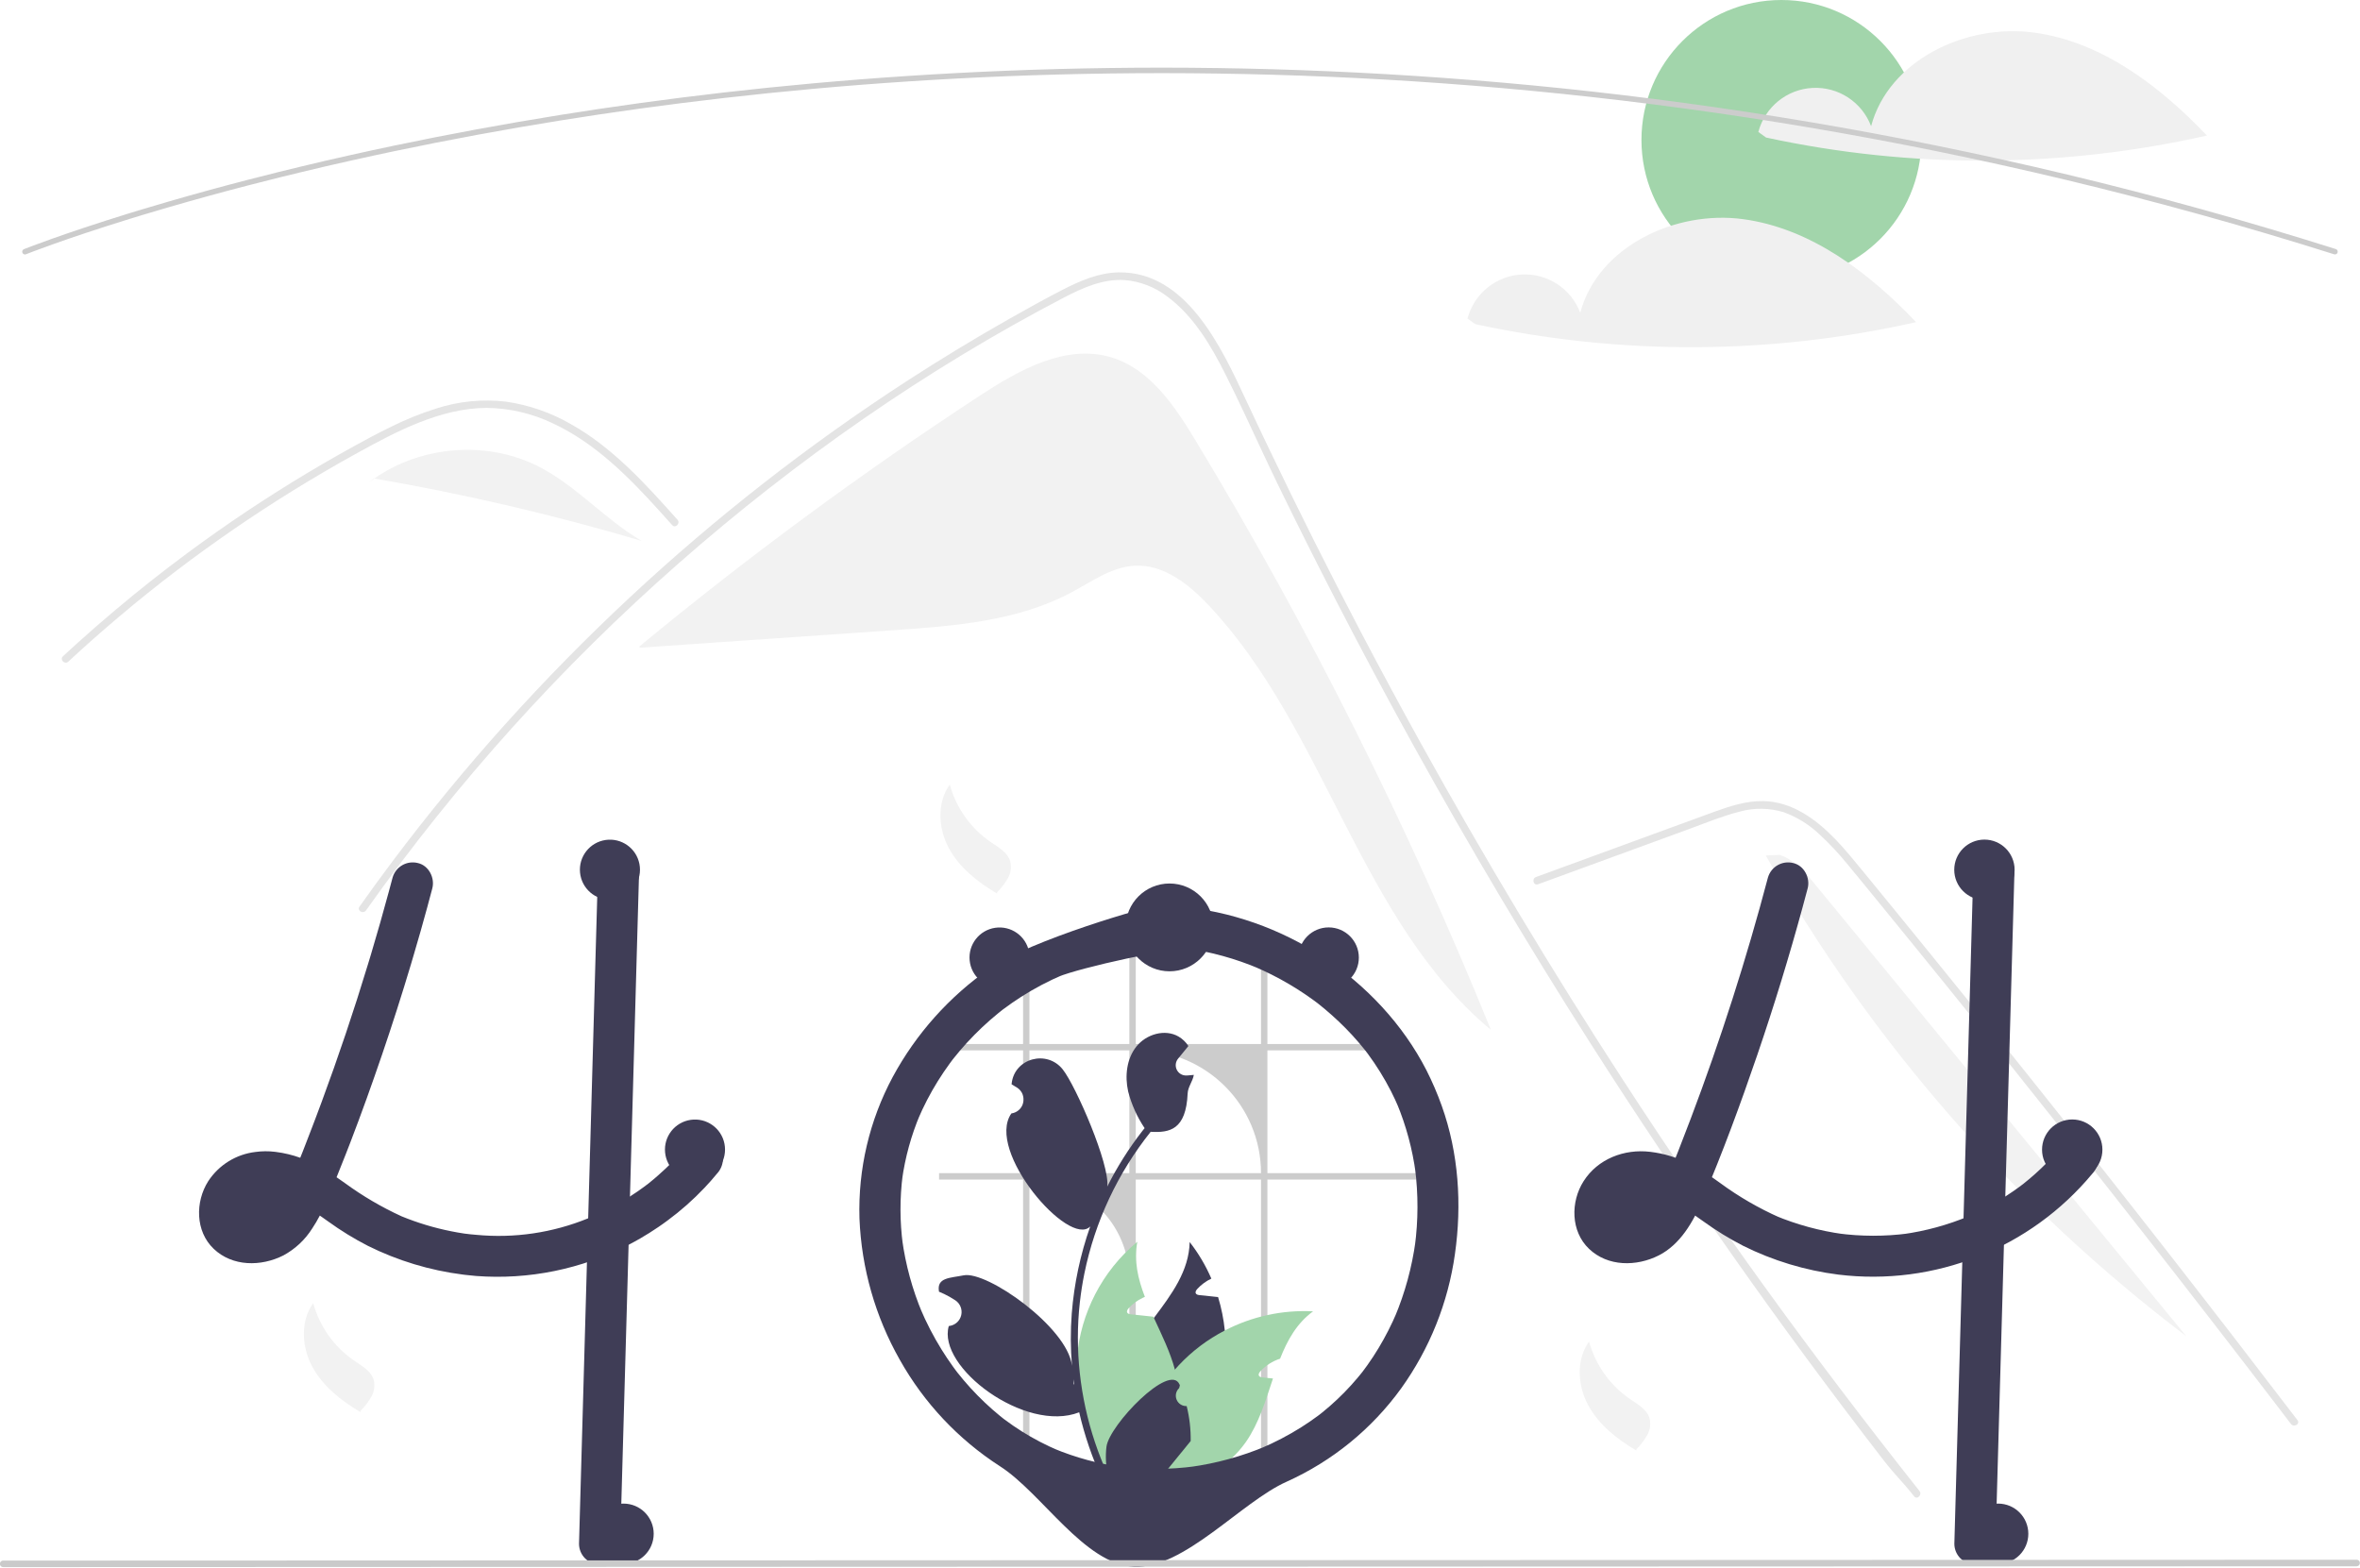
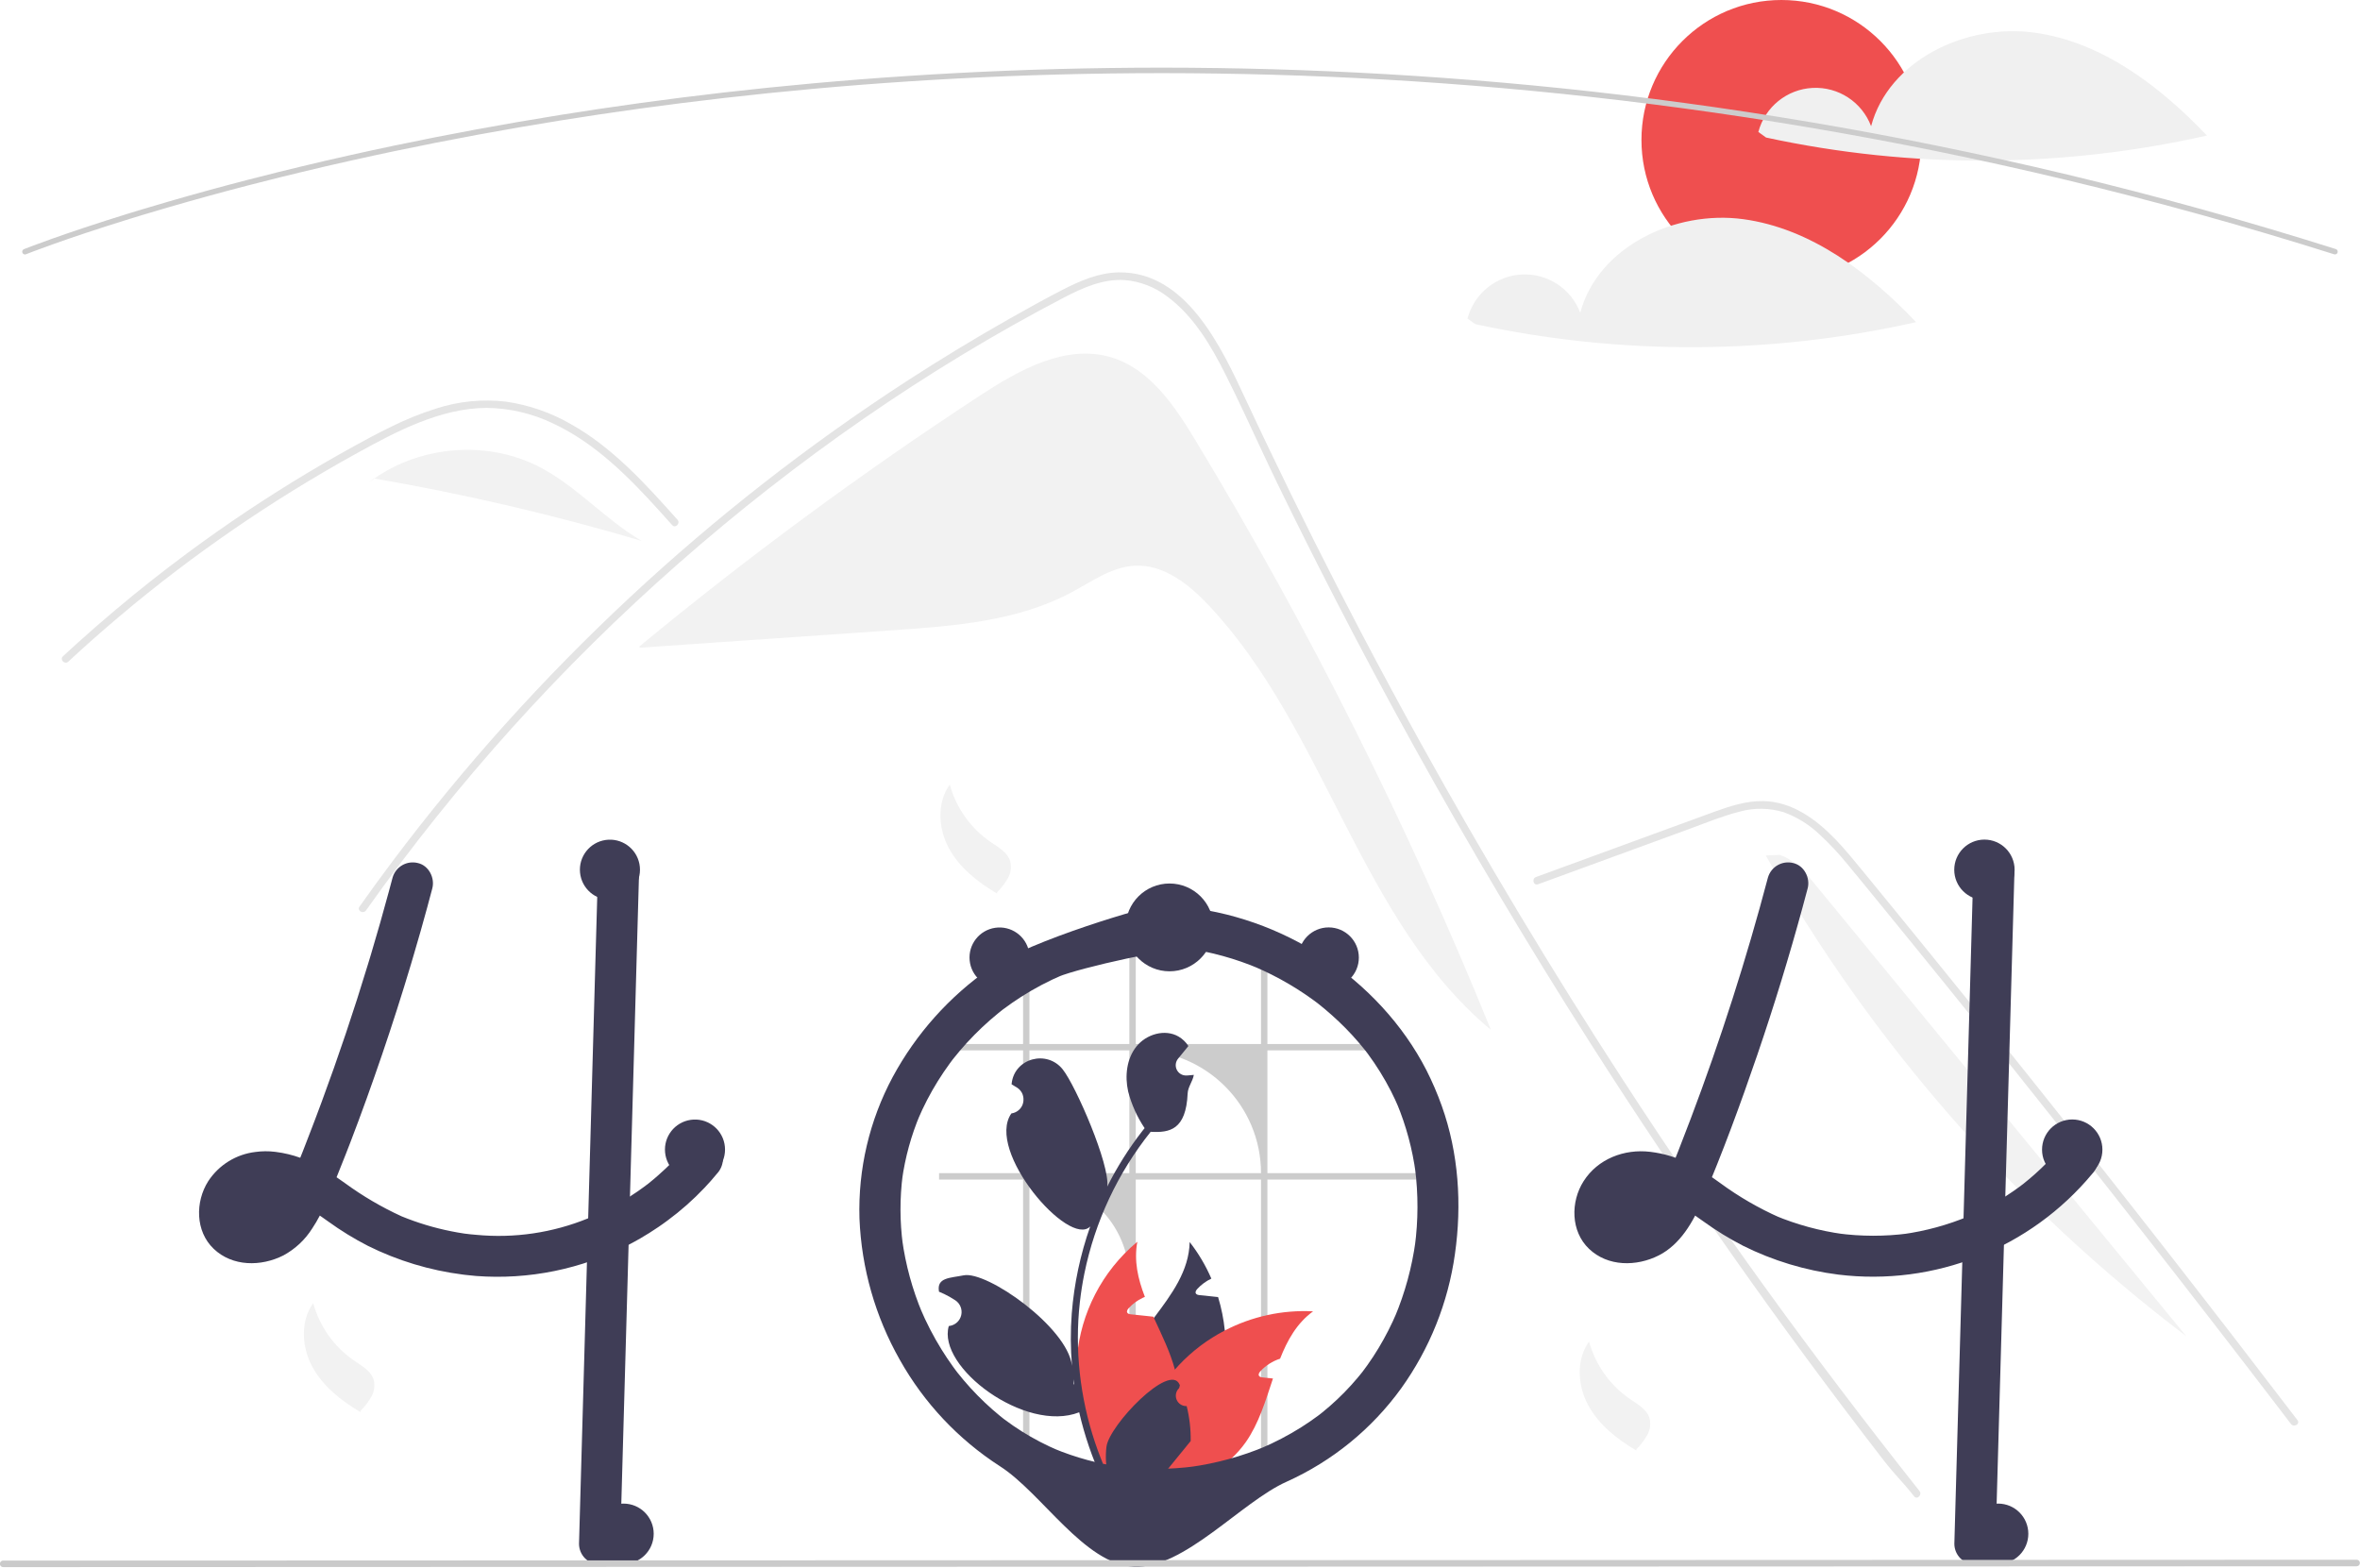
<svg xmlns="http://www.w3.org/2000/svg" data-name="Layer 1" width="860.131" height="571.148" viewBox="0 0 860.131 571.148">
  <path d="M605.67,324.953c-7.669-12.684-16.757-26.228-30.99-30.37-16.482-4.796-33.413,4.732-47.775,14.135a1392.157,1392.157,0,0,0-123.893,91.283l.043.492q46.226-3.188,92.451-6.376c22.265-1.535,45.296-3.283,64.972-13.816,7.467-3.997,14.745-9.336,23.206-9.708,10.512-.462,19.677,6.879,26.88,14.549,42.607,45.371,54.937,114.754,102.738,154.616A1516.995,1516.995,0,0,0,605.67,324.953Z" transform="translate(-169.9343 -164.426)" fill="#f2f2f2" />
  <path d="M867.571,709.781c-4.712-5.95-6.637-7.343-11.285-13.348q-56.764-73.416-106.708-151.792-33.924-53.23-64.483-108.504-14.549-26.278-28.3-52.969-10.67-20.695-20.865-41.638c-1.944-3.988-3.832-7.994-5.711-12.009-4.428-9.442-8.773-18.93-13.439-28.244-5.317-10.616-11.789-21.745-21.553-28.877a29.405,29.405,0,0,0-15.319-5.895c-7.948-.513-15.282,2.769-22.176,6.353-50.439,26.301-97.659,59.276-140.37,96.798A730.778,730.778,0,0,0,303.322,496.247c-1.008,1.439-3.392.064-2.374-1.384q6.009-8.498,12.257-16.813A734.817,734.817,0,0,1,500.805,303.064q18.248-11.826,37.183-22.542c6.362-3.603,12.752-7.16,19.251-10.497,6.371-3.273,13.137-6.215,20.416-6.325,24.77-.385,37.595,27.667,46.405,46.542q4.153,8.911,8.406,17.766,16.075,33.621,33.387,66.628,10.685,20.379,21.837,40.52,34.707,62.718,73.779,122.897c34.506,53.143,68.737,100.089,108.046,149.785C870.596,709.213,868.662,711.175,867.571,709.781Z" transform="translate(-169.9343 -164.426)" fill="#e4e4e4" />
  <path d="M414.916,355.804c-1.439-1.604-2.869-3.209-4.318-4.813-11.422-12.633-23.679-25.118-39.364-32.361a57.11,57.11,0,0,0-23.927-5.546c-8.562.028-16.932,2.273-24.843,5.418-3.74,1.494-7.398,3.19-11.001,4.996-4.116,2.072-8.159,4.281-12.183,6.509q-11.331,6.27-22.368,13.091-21.961,13.572-42.546,29.216-10.671,8.113-20.902,16.758-9.516,8.031-18.646,16.492c-1.302,1.201-3.245-.743-1.944-1.943,1.604-1.494,3.227-2.979,4.85-4.446q6.875-6.215,13.971-12.193,12.939-10.918,26.549-20.993,21.163-15.676,43.783-29.225,11.304-6.765,22.918-12.963c2.338-1.247,4.703-2.466,7.096-3.621a113.116,113.116,0,0,1,16.868-6.866,60.006,60.006,0,0,1,25.476-2.503,66.327,66.327,0,0,1,23.505,8.131c15.401,8.608,27.346,21.919,38.97,34.909C418.033,355.171,416.099,357.124,414.916,355.804Z" transform="translate(-169.9343 -164.426)" fill="#e4e4e4" />
  <path d="M730.477,486.711l36.905-13.498,18.323-6.702c5.968-2.183,11.921-4.667,18.09-6.23a28.539,28.539,0,0,1,16.374.209,37.738,37.738,0,0,1,12.771,7.917,103.64,103.64,0,0,1,10.475,11.186c3.989,4.794,7.92,9.639,11.868,14.467q24.441,29.891,48.563,60.041,24.121,30.15,47.92,60.556,23.857,30.48,47.385,61.216,2.882,3.765,5.76,7.534c1.06,1.388,3.449.02,2.375-1.388Q983.582,650.974,959.549,620.184q-24.092-30.864-48.516-61.466-24.424-30.601-49.179-60.937-6.167-7.558-12.354-15.099c-3.48-4.241-6.92-8.527-10.736-12.474-7.005-7.245-15.758-13.648-26.234-13.822-6.16-.102-12.121,1.852-17.844,3.923-6.17,2.232-12.325,4.506-18.486,6.759l-37.163,13.592-9.291,3.398c-1.649.603-.937,3.262.731,2.652Z" transform="translate(-169.9343 -164.426)" fill="#e4e4e4" />
  <path d="M366.377,334.526c-18.754-9.639-42.771-7.751-60.005,4.291a855.847,855.847,0,0,1,97.371,22.726C390.46,353.759,380.07,341.563,366.377,334.526Z" transform="translate(-169.9343 -164.426)" fill="#f2f2f2" />
  <path d="M306.188,338.784l-3.61,2.935c1.221-1.027,2.491-1.99,3.795-2.901C306.311,338.807,306.249,338.795,306.188,338.784Z" transform="translate(-169.9343 -164.426)" fill="#f2f2f2" />
  <path d="M831.549,486.846c-3.633-4.422-7.56-9.052-12.994-10.848l-5.073.2A575.436,575.436,0,0,0,966.749,651.418Q899.149,569.132,831.549,486.846Z" transform="translate(-169.9343 -164.426)" fill="#f2f2f2" />
  <path d="M516.084,450.367A37.481,37.481,0,0,0,531.015,471.325c2.82,1.92,6.157,3.762,7.122,7.035a8.379,8.379,0,0,1-.874,6.15,24.884,24.884,0,0,1-3.861,5.041l-.137.512c-6.998-4.147-13.656-9.393-17.522-16.551s-4.406-16.539.341-23.145" transform="translate(-169.9343 -164.426)" fill="#f2f2f2" />
  <path d="M749.084,653.367A37.481,37.481,0,0,0,764.015,674.325c2.82,1.92,6.157,3.762,7.122,7.035a8.379,8.379,0,0,1-.874,6.15,24.884,24.884,0,0,1-3.861,5.041l-.137.512c-6.998-4.147-13.656-9.393-17.522-16.551s-4.406-16.539.341-23.145" transform="translate(-169.9343 -164.426)" fill="#f2f2f2" />
  <path d="M284.084,639.367A37.481,37.481,0,0,0,299.015,660.325c2.82,1.92,6.157,3.762,7.122,7.035a8.379,8.379,0,0,1-.874,6.15,24.884,24.884,0,0,1-3.861,5.041l-.137.512c-6.998-4.147-13.656-9.393-17.522-16.551s-4.406-16.539.341-23.145" transform="translate(-169.9343 -164.426)" fill="#f2f2f2" />
-   <circle cx="649.249" cy="51" r="51" fill="#a2d5ab" />
+   <circle cx="649.249" cy="51" r="51" fill="#ef4f4f" />
  <path d="M911.219,176.296c-24.717-3.341-52.935,10.019-59.341,34.124a21.597,21.597,0,0,0-41.094,2.109l2.83,2.027a372.275,372.275,0,0,0,160.659-.726C957.079,195.76,935.935,179.637,911.219,176.296Z" transform="translate(-169.9343 -164.426)" fill="#f0f0f0" />
  <path d="M805.219,244.296c-24.717-3.341-52.935,10.019-59.341,34.124a21.597,21.597,0,0,0-41.094,2.109l2.83,2.027a372.275,372.275,0,0,0,160.659-.726C851.079,263.76,829.935,247.637,805.219,244.296Z" transform="translate(-169.9343 -164.426)" fill="#f0f0f0" />
  <path d="M1020.946,257.154a.982.982,0,0,1-.302-.047C756.237,173.489,523.199,184.424,374.264,208.321c-20.269,3.251-40.591,7.006-60.404,11.161-5.058,1.06-10.306,2.195-15.597,3.378-6.319,1.407-12.554,2.856-18.532,4.306q-3.873.917-7.595,1.849c-3.758.928-7.572,1.895-11.66,2.957-4.568,1.178-9.209,2.413-13.797,3.672a.442.442,0,0,1-.051.015l0.0.001c-5.183,1.415-10.338,2.871-15.323,4.325-2.698.779-5.304,1.548-7.799,2.307-.279.077-.526.151-.776.228l-.536.163c-.311.095-.617.188-.924.275l-.02.006 0.0.001-.812.252c-.968.293-1.912.579-2.841.864-24.545,7.566-38.038,12.949-38.171,13.002a1,1,0,1,1-.744-1.856c.134-.053,13.693-5.463,38.328-13.058.932-.286,1.879-.572,2.85-.866l.754-.234c.026-.01.052-.018.078-.025.305-.087.61-.18.919-.273l.537-.163c.268-.081.531-.161.801-.235,2.479-.754,5.093-1.524,7.798-2.307,4.987-1.455,10.147-2.911,15.334-4.328.016-.006.033-.01.049-.015v-.001c4.604-1.263,9.263-2.503,13.845-3.685,4.094-1.063,7.915-2.032,11.68-2.962q3.738-.93,7.609-1.853c5.985-1.451,12.233-2.902,18.563-4.312,5.299-1.184,10.556-2.322,15.622-3.383,19.843-4.162,40.198-7.923,60.497-11.179C523.096,182.415,756.467,171.463,1021.246,255.201a1.0 1,0,0,1-.301,1.953Z" transform="translate(-169.9343 -164.426)" fill="#ccc" />
  <path d="M432.923,584.266a6.729,6.729,0,0,0-1.7-2.67,6.43,6.43,0,0,0-.92-.71c-2.61-1.74-6.51-2.13-8.99,0a5.81,5.81,0,0,0-.69.71q-1.11,1.365-2.28,2.67c-1.28,1.46-2.59,2.87-3.96,4.24-.39.38-.78.77-1.18,1.15-.23.23-.46.45-.69.67-.88.84-1.78,1.65-2.69,2.45-.48.43-.96.85-1.45,1.26-.73.61-1.46,1.22-2.2,1.81-.07.05-.14.1-.21.16-.02.01-.03.03-.05.04-.01,0-.02,0-.03.02a.179.179,0,0,0-.07.05c-.22.15-.37.25-.48.34.04-.02.08-.05.12-.07-.18.14-.37.28-.55.42-1.75,1.29-3.54,2.53-5.37,3.69a99.21,99.21,0,0,1-14.22,7.55c-.33.13-.67.27-1.01.4a85.97,85.97,0,0,1-40.85,6.02q-2.13-.165-4.26-.45c-1.64-.24-3.27-.53-4.89-.86a97.932,97.932,0,0,1-18.02-5.44,118.652,118.652,0,0,1-20.66-12.12c-1-.71-2.01-1.42-3.02-2.11,1.15-2.82,2.28-5.64,3.38-8.48.55-1.37,1.08-2.74,1.6-4.12,4.09-10.63,7.93-21.36,11.61-32.13q5.58-16.365,10.53-32.92.51-1.68.99-3.36,2.595-8.745,4.98-17.53c.15-.57.31-1.13.45-1.7q.69-2.52,1.35-5.04c1-3.79-1.26-8.32-5.24-9.23a7.634,7.634,0,0,0-9.22,5.24c-.43,1.62-.86,3.23-1.3,4.85q-3.165,11.745-6.66,23.41-.51,1.68-1.02,3.36-7.71,25.41-16.93,50.31-1.11,3.015-2.25,6.01c-.37.98-.74,1.96-1.12,2.94-.73,1.93-1.48,3.86-2.23,5.79-.43,1.13-.87,2.26-1.31,3.38-.29.71-.57,1.42-.85,2.12a41.809,41.809,0,0,0-8.81-2.12l-.48-.06a27.397,27.397,0,0,0-7.01.06,23.914,23.914,0,0,0-17.24,10.66c-4.77,7.51-4.71,18.25,1.98,24.63,6.89,6.57,17.32,6.52,25.43,2.41a28.351,28.351,0,0,0,10.52-9.86,50.569,50.569,0,0,0,2.74-4.65c.21.14.42.28.63.43.8.56,1.6,1.13,2.39,1.69a111.738,111.738,0,0,0,14.51,8.91,108.359,108.359,0,0,0,34.62,10.47c.27.03.53.07.8.1,1.33.17,2.67.3,4.01.41a103.782,103.782,0,0,0,55.58-11.36q2.175-1.125,4.31-2.36,3.315-1.92,6.48-4.08c1.15-.78,2.27-1.57,3.38-2.4a101.042,101.042,0,0,0,13.51-11.95q2.355-2.475,4.51-5.11a8.061,8.061,0,0,0,2.2-5.3A7.564,7.564,0,0,0,432.923,584.266Zm-165.59,23.82c.21-.15.42-.31.62-.47C267.893,607.766,267.603,607.936,267.333,608.086Zm3.21-3.23c-.23.26-.44.52-.67.78a23.366,23.366,0,0,1-2.25,2.2c-.11.1-.23.2-.35.29a.01.01,0,0,0-.01.01,3.804,3.804,0,0,0-.42.22q-.645.39-1.32.72a17.005,17.005,0,0,1-2.71.75,16.799,16.799,0,0,1-2.13.02h-.02a14.823,14.823,0,0,1-1.45-.4c-.24-.12-.47-.26-.7-.4-.09-.08-.17-.16-.22-.21a2.44,2.44,0,0,1-.27-.29.01.01,0,0,0-.01-.01c-.11-.2-.23-.4-.34-.6a.031.031,0,0,1-.01-.02c-.08-.25-.15-.51-.21-.77a12.511,12.511,0,0,1,.01-1.37,13.467,13.467,0,0,1,.54-1.88,11.068,11.068,0,0,1,.69-1.26c.02-.04.12-.2.23-.38.01-.01.01-.01.01-.02.15-.17.3-.35.46-.51.27-.3.56-.56.85-.83a18.022,18.022,0,0,1,1.75-1.01,19.481,19.481,0,0,1,2.93-.79,24.989,24.989,0,0,1,4.41.04,30.301,30.301,0,0,1,4.1,1.01,36.945,36.945,0,0,1-2.77,4.54C270.623,604.746,270.583,604.806,270.543,604.856Zm-11.12-3.29a2.18,2.18,0,0,1-.31.39A1.409,1.409,0,0,1,259.423,601.566Z" transform="translate(-169.9343 -164.426)" fill="#3f3d56" />
  <path d="M402.863,482.136q-.135,4.71-.27,9.42-.285,10.455-.59,20.92-.315,11.775-.66,23.54-.165,6.075-.34,12.15-.465,16.365-.92,32.72c-.03,1.13-.07,2.25-.1,3.38q-.225,8.115-.45,16.23-.255,8.805-.5,17.61-.18,6.6-.37,13.21-1.35,47.895-2.7,95.79a7.648,7.648,0,0,1-7.5,7.5,7.561,7.561,0,0,1-7.5-7.5q.75-26.94,1.52-53.88.675-24.36,1.37-48.72.225-8.025.45-16.06.345-12.09.68-24.18c.03-1.13.07-2.25.1-3.38.02-.99.05-1.97.08-2.96q.66-23.475,1.32-46.96.27-9.24.52-18.49.3-10.545.6-21.08c.09-3.09.17-6.17.26-9.26a7.648,7.648,0,0,1,7.5-7.5A7.561,7.561,0,0,1,402.863,482.136Z" transform="translate(-169.9343 -164.426)" fill="#3f3d56" />
  <path d="M814.291,484.217a893.238,893.238,0,0,1-28.161,87.941c-3.007,7.946-6.083,15.877-9.371,23.712l.756-1.792a54.583,54.583,0,0,1-5.59,10.612q-.229.321-.467.636,1.166-1.49.443-.589c-.254.301-.505.602-.768.895a23.664,23.664,0,0,1-2.249,2.203q-.301.258-.612.504l.938-.729c-.109.257-.873.597-1.111.743a18.254,18.254,0,0,1-2.405,1.219l1.792-.756a19.086,19.086,0,0,1-4.231,1.161l1.994-.268a17.021,17.021,0,0,1-4.298.046l1.994.268a14.002,14.002,0,0,1-3.405-.917l1.792.756a12.012,12.012,0,0,1-1.679-.896c-.271-.177-1.105-.809-.015.025,1.133.866.146.074-.088-.156-.194-.192-.37-.4-.56-.595-.882-.905.996,1.557.397.499a18.182,18.182,0,0,1-.878-1.637l.756,1.792a11.925,11.925,0,0,1-.728-2.651l.268,1.994a13.651,13.651,0,0,1-.003-3.405l-.268,1.994a15.964,15.964,0,0,1,.995-3.68l-.756,1.792a16.729,16.729,0,0,1,1.178-2.298,6.729,6.729,0,0,1,.729-1.071c.049.016-1.269,1.513-.569.757.183-.198.354-.406.539-.602.296-.314.614-.601.926-.898,1.045-.994-1.462.966-.257.179a19.049,19.049,0,0,1,2.749-1.499l-1.792.756a20.311,20.311,0,0,1,4.995-1.34l-1.994.268a25.628,25.628,0,0,1,6.461.076l-1.994-.268a33.211,33.211,0,0,1,7.892,2.22l-1.792-.756c5.39,2.314,10.163,5.749,14.928,9.118a111.95,111.95,0,0,0,14.506,8.906,108.388,108.388,0,0,0,34.622,10.474,103.933,103.933,0,0,0,92.586-36.752,8.078,8.078,0,0,0,2.197-5.303,7.632,7.632,0,0,0-2.197-5.303c-2.752-2.526-7.949-3.239-10.607,0a95.636,95.636,0,0,1-8.107,8.727q-2.017,1.914-4.142,3.71-1.214,1.026-2.461,2.011c-.393.311-1.619,1.138.263-.197-.431.306-.845.64-1.271.955a99.269,99.269,0,0,1-20.332,11.565l1.792-.756a96.836,96.836,0,0,1-24.171,6.622l1.994-.268a97.643,97.643,0,0,1-25.754-.038l1.994.268a99.8,99.8,0,0,1-24.857-6.77l1.792.756a116.025,116.025,0,0,1-21.736-12.591,86.877,86.877,0,0,0-11.113-6.994,42.824,42.824,0,0,0-14.438-4.389c-9.439-1.111-19.057,2.566-24.246,10.72-4.776,7.505-4.714,18.244,1.974,24.625,6.888,6.572,17.318,6.517,25.436,2.406,7.817-3.959,12.513-12.185,15.815-19.942,7.431-17.455,14.01-35.314,20.14-53.263q9.097-26.637,16.499-53.813.917-3.366,1.807-6.739c1.001-3.789-1.261-8.32-5.238-9.226a7.633,7.633,0,0,0-9.226,5.238Z" transform="translate(-169.9343 -164.426)" fill="#3f3d56" />
  <path d="M889.124,482.136l-2.7,95.793-2.685,95.294-1.518,53.884a7.565,7.565,0,0,0,7.5,7.5,7.649,7.649,0,0,0,7.5-7.5l2.7-95.793,2.685-95.294,1.518-53.884a7.565,7.565,0,0,0-7.5-7.5,7.649,7.649,0,0,0-7.5,7.5Z" transform="translate(-169.9343 -164.426)" fill="#3f3d56" />
  <path d="M629.526,700.361h2.329V594.319h54.329v-2.323H631.855V547.252H673.81q-.923-1.173-1.899-2.317H631.855V515.382c-.77-.328-1.547-.645-2.329-.944V544.935h-45.652V507.07c-.782.036-1.553.09-2.329.155v37.71h-36.42V516.684c-.782.346-1.553.711-2.317,1.093V544.935h-30.616v2.317h30.616v44.744h-30.616v2.323h30.616V700.361h2.317V594.319a36.413,36.413,0,0,1,36.42,36.42v69.622h2.329V594.319h45.652Zm-84.401-108.365V547.252h36.42v44.744Zm38.749,0V547.252h.914a44.741,44.741,0,0,1,44.738,44.744Z" transform="translate(-169.9343 -164.426)" opacity="0.2" />
  <path d="M615.303,668.566a63.059,63.059,0,0,1-20.05,33.7c-.74.64-1.48,1.26-2.25,1.87q-2.805.255-5.57.52c-1.53.14-3.04.29-4.54.43l-.27.03-.19-1.64-.76-6.64a37.623,37.623,0,0,1-3.3-32.44c2.64-7.12,7.42-13.41,12.12-19.65,6.49-8.62,12.8-17.14,13.03-27.65a60.544,60.544,0,0,1,7.9,13.33,16.432,16.432,0,0,0-5.12,3.77c-.41.45-.82,1.08-.54,1.62.24.46.84.57,1.36.63,1.25.13,2.51.26,3.76.39,1,.11,2,.21,3,.32a63.99,63.99,0,0,1,2.45,12.18A61.189,61.189,0,0,1,615.303,668.566Z" transform="translate(-169.9343 -164.426)" fill="#3f3d56" />
-   <path d="M648.503,642.356c-5.9,4.29-9.35,10.46-12.03,17.26a16.628,16.628,0,0,0-7.17,4.58c-.41.45-.82,1.08-.54,1.62.24.46.84.57,1.36.63,1.25.13,2.51.26,3.76.39-2.68,8.04-5.14,16.36-9.88,23.15a36.989,36.989,0,0,1-12.03,10.91,38.492,38.492,0,0,1-4.02,1.99q-7.62.585-14.95,1.25-2.805.255-5.57.52c-1.53.14-3.04.29-4.54.43q-.015-.825,0-1.65a63.304,63.304,0,0,1,15.25-39.86c.45-.52.91-1.03,1.38-1.54a61.792,61.792,0,0,1,16.81-12.7A62.654,62.654,0,0,1,648.503,642.356Z" transform="translate(-169.9343 -164.426)" fill="#a2d5ab" />
-   <path d="M589.163,699.526l-1.15,3.4-.58,1.73c-1.53.14-3.04.29-4.54.43l-.27.03c-1.66.17-3.31.34-4.96.51-.43-.5-.86-1.01-1.28-1.53a62.03,62.03,0,0,1,8.07-87.11c-1.32,6.91.22,13.53,2.75,20.1-.27.11-.53.22-.78.34a16.432,16.432,0,0,0-5.12,3.77c-.41.45-.82,1.08-.54,1.62.24.46.84.57,1.36.63,1.25.13,2.51.26,3.76.39,1,.11,2,.21,3,.32q.705.075,1.41.15c.07.15.13.29.2.44,2.85,6.18,5.92,12.39,7.65,18.83a43.666,43.666,0,0,1,1.02,4.91A37.604,37.604,0,0,1,589.163,699.526Z" transform="translate(-169.9343 -164.426)" fill="#a2d5ab" />
+   <path d="M648.503,642.356c-5.9,4.29-9.35,10.46-12.03,17.26a16.628,16.628,0,0,0-7.17,4.58c-.41.45-.82,1.08-.54,1.62.24.46.84.57,1.36.63,1.25.13,2.51.26,3.76.39-2.68,8.04-5.14,16.36-9.88,23.15a36.989,36.989,0,0,1-12.03,10.91,38.492,38.492,0,0,1-4.02,1.99q-7.62.585-14.95,1.25-2.805.255-5.57.52c-1.53.14-3.04.29-4.54.43q-.015-.825,0-1.65a63.304,63.304,0,0,1,15.25-39.86c.45-.52.91-1.03,1.38-1.54a61.792,61.792,0,0,1,16.81-12.7A62.654,62.654,0,0,1,648.503,642.356Z" transform="translate(-169.9343 -164.426)" fill="#ef4f4f" />
+   <path d="M589.163,699.526l-1.15,3.4-.58,1.73c-1.53.14-3.04.29-4.54.43l-.27.03c-1.66.17-3.31.34-4.96.51-.43-.5-.86-1.01-1.28-1.53a62.03,62.03,0,0,1,8.07-87.11c-1.32,6.91.22,13.53,2.75,20.1-.27.11-.53.22-.78.34a16.432,16.432,0,0,0-5.12,3.77c-.41.45-.82,1.08-.54,1.62.24.46.84.57,1.36.63,1.25.13,2.51.26,3.76.39,1,.11,2,.21,3,.32q.705.075,1.41.15c.07.15.13.29.2.44,2.85,6.18,5.92,12.39,7.65,18.83a43.666,43.666,0,0,1,1.02,4.91A37.604,37.604,0,0,1,589.163,699.526Z" transform="translate(-169.9343 -164.426)" fill="#ef4f4f" />
  <path d="M689.821,554.487c-8.609-16.792-21.946-30.921-37.632-41.304a114.237,114.237,0,0,0-52.563-18.38q-3.69-.335-7.399-.393c-2.921-.044-46.866,12.632-61.587,22.982a114.295,114.295,0,0,0-35.333,39.527,102.5,102.5,0,0,0-12.126,51.633,113.564,113.564,0,0,0,14.703,51.476,110.475,110.475,0,0,0,36.444,38.746C549.667,708.561,565.074,734.51,583.183,735.426c18.246.923,39.054-23.555,55.695-30.987a104.425,104.425,0,0,0,41.726-34.005,110.25,110.25,0,0,0,19.599-48.948c2.574-18.083,1.374-36.733-4.801-54.016a111.86,111.86,0,0,0-5.58-12.983c-1.78-3.505-6.996-4.796-10.261-2.691a7.68,7.68,0,0,0-2.691,10.261q1.568,3.088,2.915,6.278l-.756-1.792a101.151,101.151,0,0,1,6.876,25.538l-.268-1.994a109.229,109.229,0,0,1-.066,28.683l.268-1.994a109.734,109.734,0,0,1-7.555,27.674l.756-1.792a104.212,104.212,0,0,1-6.672,13.098q-1.923,3.186-4.081,6.222c-.632.888-1.283,1.761-1.939,2.631-.856,1.136,1.167-1.483.282-.369-.151.19-.3.38-.452.569q-.681.852-1.382,1.688a93.613,93.613,0,0,1-10.176,10.384q-1.366,1.192-2.778,2.331c-.469.378-.932.773-1.421,1.125.019-.013,1.58-1.199.656-.511-.29.216-.579.436-.87.652q-2.91,2.156-5.974,4.092a103.485,103.485,0,0,1-14.756,7.713l1.792-.756a109.215,109.215,0,0,1-27.597,7.552l1.994-.268a108.154,108.154,0,0,1-28.589.051l1.994.268a99.835,99.835,0,0,1-25.095-6.784l1.792.756a93.643,93.643,0,0,1-13.416-6.991q-3.174-2-6.184-4.247c-.286-.214-.57-.43-.855-.645-.915-.691.658.51.67.518a19.169,19.169,0,0,1-1.535-1.225q-1.454-1.184-2.861-2.422a101.989,101.989,0,0,1-10.493-10.709q-1.213-1.434-2.374-2.911c-.335-.426-.947-1.29.404.529-.178-.239-.362-.474-.542-.712q-.647-.858-1.276-1.728-2.203-3.048-4.188-6.246a109.29,109.29,0,0,1-7.805-15.108l.756,1.792a106.588,106.588,0,0,1-7.34-26.837l.268,1.994a97.866,97.866,0,0,1-.048-25.636l-.268,1.994A94.673,94.673,0,0,1,505.276,570.55l-.756,1.792a101.557,101.557,0,0,1,7.195-13.856q2.066-3.323,4.378-6.485.525-.718,1.062-1.428c.324-.428,1.215-1.493-.305.388.149-.184.293-.374.439-.56q1.269-1.608,2.6-3.165A107.402,107.402,0,0,1,530.772,536.215q1.474-1.292,2.995-2.529.691-.562,1.391-1.113c.187-.147.376-.291.562-.439-1.997,1.59-.555.433-.102.093q3.134-2.348,6.435-4.461a103.644,103.644,0,0,1,15.387-8.108l-1.792.756c7.76-3.258,42.141-10.949,48.394-10.11l-1.994-.268A106.225,106.225,0,0,1,628.768,517.419l-1.792-.756a110.313,110.313,0,0,1,12.6,6.329q3.043,1.784,5.967,3.763,1.384.937,2.738,1.915.677.489,1.346.989c.248.185.494.373.741.558,1.039.779-1.431-1.128-.342-.267a110.843,110.843,0,0,1,10.368,9.253q2.401,2.445,4.637,5.045,1.147,1.334,2.246,2.708c.364.455,1.605,2.101.084.085.372.493.747.982,1.114,1.479a97.977,97.977,0,0,1,8.392,13.538c1.793,3.498,6.987,4.802,10.261,2.691A7.677,7.677,0,0,0,689.821,554.487Z" transform="translate(-169.9343 -164.426)" fill="#3f3d56" />
  <path d="M602.431,676.882a3.78,3.78,0,0,1-2.739-6.551c.095-.379.164-.651.259-1.03q-.051-.124-.103-.247c-3.48-8.298-25.685,14.833-26.645,22.632a30.029,30.029,0,0,0,.527,10.328A120.392,120.392,0,0,1,562.778,652.01a116.202,116.202,0,0,1,.721-12.963q.597-5.293,1.657-10.511a121.787,121.787,0,0,1,24.151-51.616c6.874.384,12.898-.663,13.48-13.985.103-2.37,1.861-4.422,2.248-6.756-.656.086-1.323.14-1.979.183-.204.011-.42.021-.624.032l-.077.003a3.745,3.745,0,0,1-3.076-6.101q.425-.523.851-1.046c.43-.538.871-1.065,1.302-1.603a1.865,1.865,0,0,0,.14-.161c.495-.613.99-1.216,1.485-1.829a10.829,10.829,0,0,0-3.55-3.432c-4.959-2.905-11.801-.893-15.384,3.593-3.593,4.486-4.271,10.779-3.023,16.384a43.398,43.398,0,0,0,6.003,13.383c-.269.344-.549.678-.818,1.022a122.574,122.574,0,0,0-12.794,20.268c1.016-7.939-11.412-36.608-16.218-42.681-5.773-7.294-17.611-4.111-18.628,5.136q-.015.134-.029.268,1.071.604,2.096,1.282a5.127,5.127,0,0,1-2.067,9.33l-.105.016c-9.556,13.644,21.077,49.155,28.745,41.181a125.11,125.11,0,0,0-6.734,31.693,118.664,118.664,0,0,0,.086,19.16l-.032-.226C558.902,648.154,529.674,627.514,521.139,629.233c-4.917.99-9.76.765-9.013,5.725q.018.119.036.237a34.442,34.442,0,0,1,3.862,1.861q1.071.604,2.096,1.282a5.127,5.127,0,0,1-2.067,9.33l-.105.016c-.075.011-.14.022-.215.032-4.35,14.966,27.907,39.12,47.518,31.435h.011a125.075,125.075,0,0,0,8.402,24.528H601.679c.108-.334.204-.678.301-1.011a34.102,34.102,0,0,1-8.305-.495c2.227-2.733,4.454-5.487,6.681-8.219a1.861,1.861,0,0,0,.14-.161c1.13-1.398,2.27-2.786,3.399-4.185l.001-.002a49.952,49.952,0,0,0-1.464-12.725Zm-34.371-67.613.016-.021-.016.043Zm-6.648,59.932-.258-.581c.011-.42.011-.839,0-1.269,0-.118-.021-.237-.021-.355.097.742.183,1.485.29,2.227Z" transform="translate(-169.9343 -164.426)" fill="#3f3d56" />
  <circle cx="95.249" cy="439" r="11" fill="#3f3d56" />
  <circle cx="227.249" cy="559" r="11" fill="#3f3d56" />
  <circle cx="728.249" cy="559" r="11" fill="#3f3d56" />
  <circle cx="755.249" cy="419" r="11" fill="#3f3d56" />
  <circle cx="723.249" cy="317" r="11" fill="#3f3d56" />
  <path d="M434.183,583.426a10.949,10.949,0,1,1-.21-2.16A10.992,10.992,0,0,1,434.183,583.426Z" transform="translate(-169.9343 -164.426)" fill="#3f3d56" />
  <circle cx="484.249" cy="349" r="11" fill="#3f3d56" />
  <path d="M545.183,513.426a10.949,10.949,0,1,1-.21-2.16A10.992,10.992,0,0,1,545.183,513.426Z" transform="translate(-169.9343 -164.426)" fill="#3f3d56" />
  <path d="M403.183,481.426a10.949,10.949,0,1,1-.21-2.16A10.992,10.992,0,0,1,403.183,481.426Z" transform="translate(-169.9343 -164.426)" fill="#3f3d56" />
  <circle cx="599.249" cy="443" r="11" fill="#3f3d56" />
  <circle cx="426.249" cy="338" r="16" fill="#3f3d56" />
  <path d="M1028.875,735.267l-857.75.307a1.191,1.191,0,1,1,0-2.381l857.75-.307a1.191,1.191,0,0,1,0,2.381Z" transform="translate(-169.9343 -164.426)" fill="#cacaca" />
</svg>
